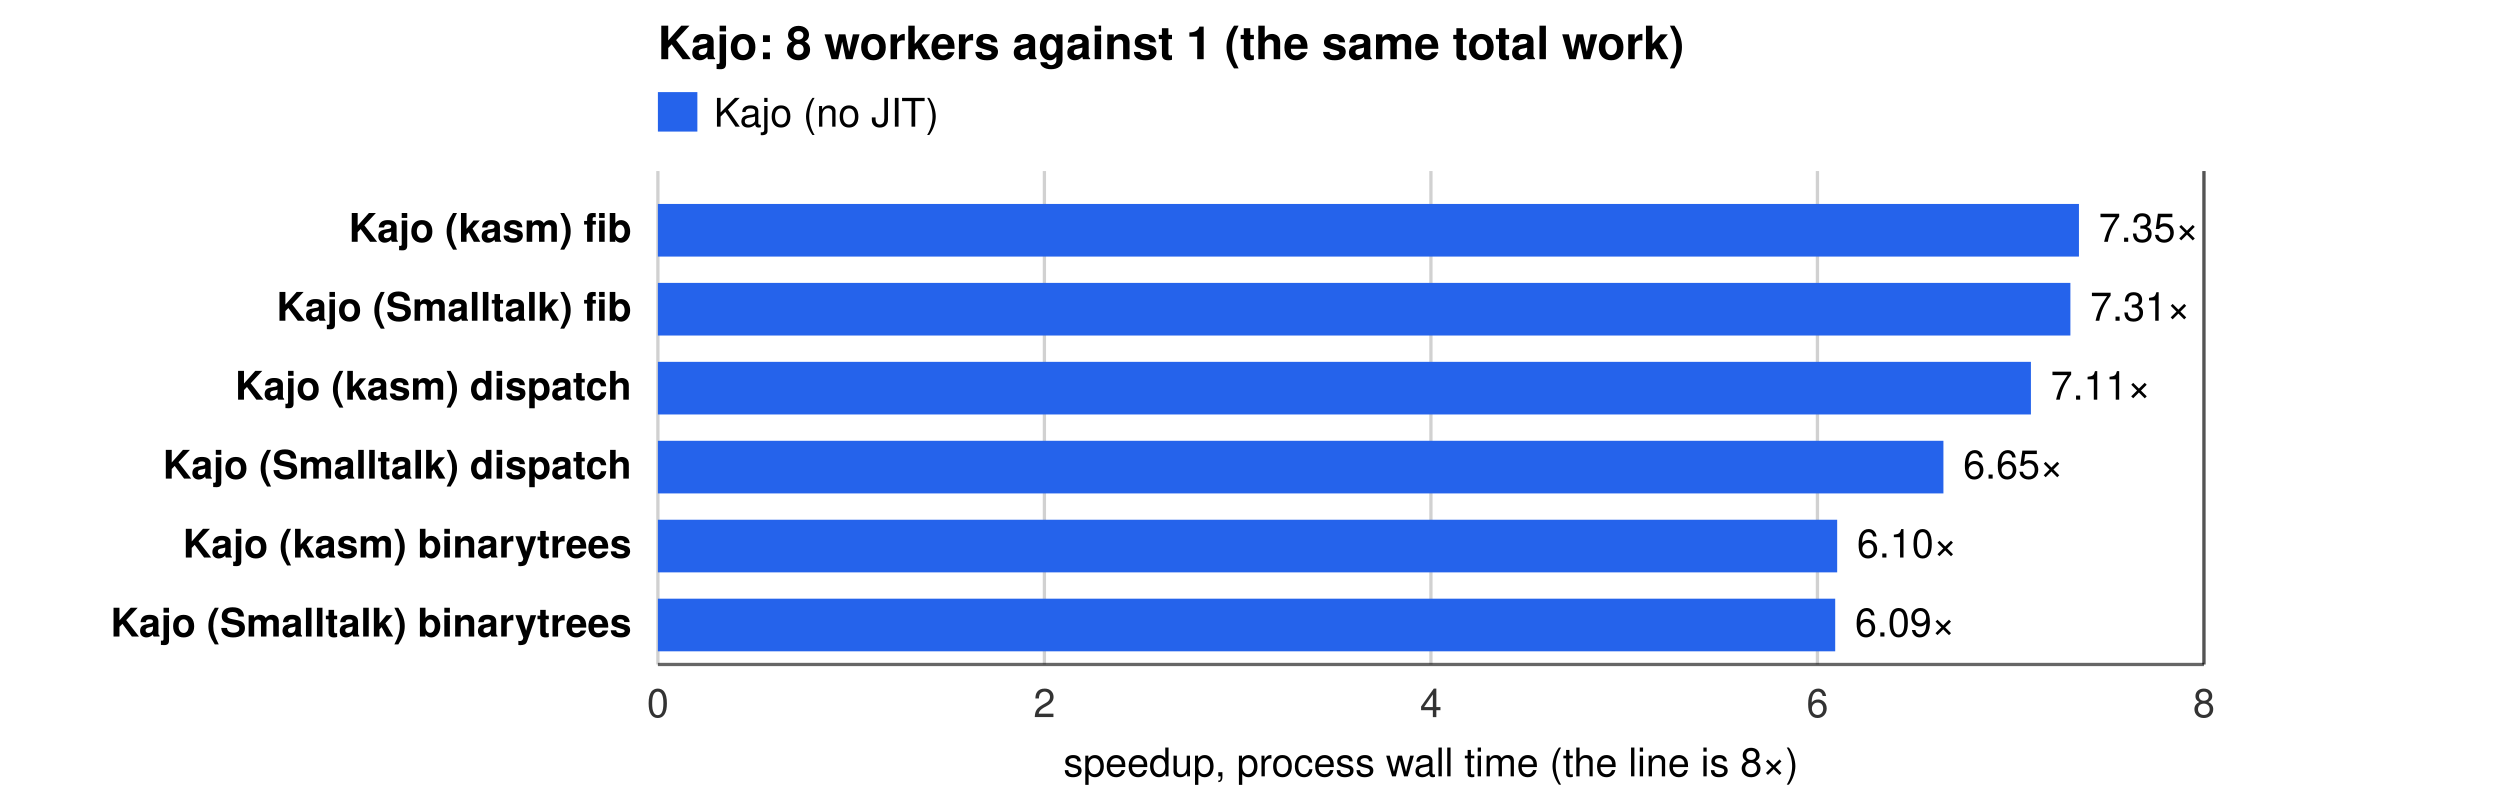
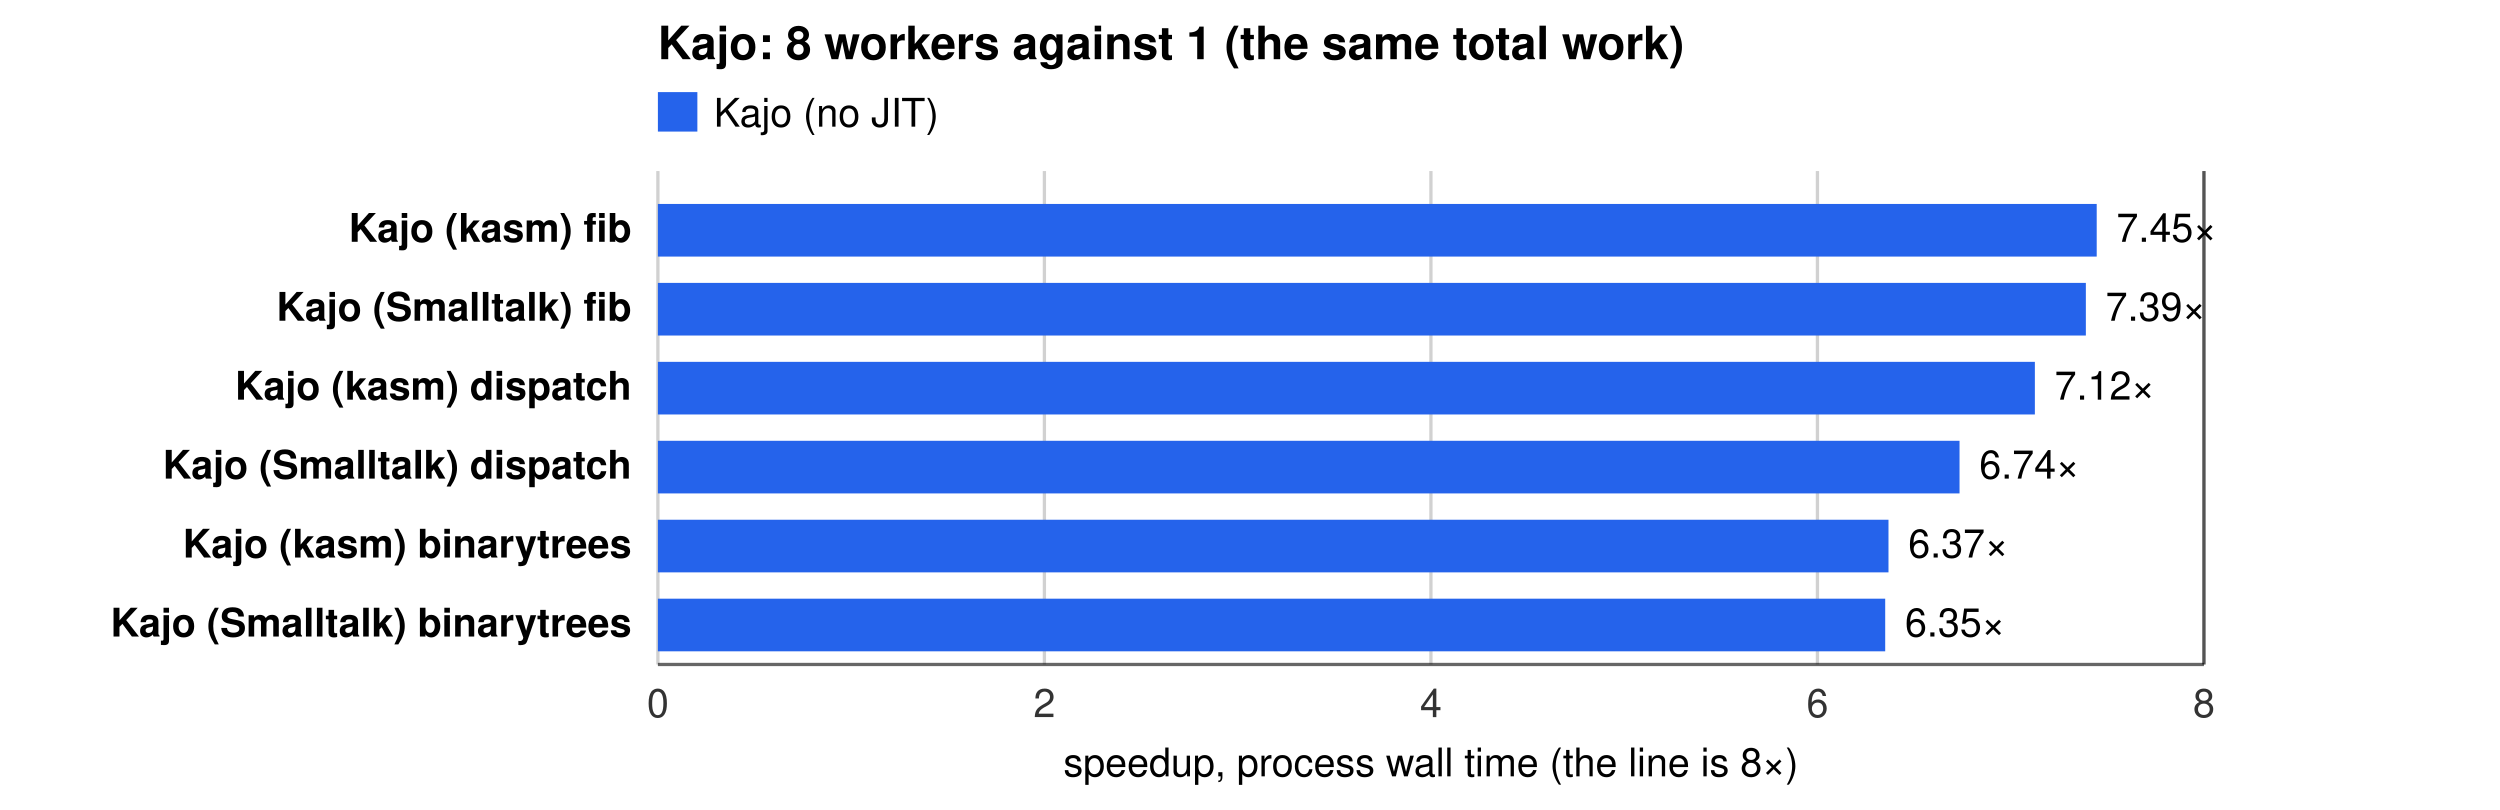
<svg xmlns="http://www.w3.org/2000/svg" width="760" height="246" viewBox="0 0 760 246" font-family="-apple-system, BlinkMacSystemFont, 'Segoe UI', Helvetica, Arial, sans-serif" font-size="12" role="img" aria-label="Kajo: 8 workers against 1 (the same total work)">
  <g fill="currentColor">
    <text x="200" y="18" font-size="14" font-weight="600">Kajo: 8 workers against 1 (the same total work)</text>
  </g>
  <rect x="200" y="28" width="12" height="12" fill="#2563eb" />
  <text x="217" y="38.5" fill="currentColor">Kajo (no JIT)</text>
  <g stroke="currentColor" stroke-opacity="0.18">
    <line x1="200.0" y1="52" x2="200.0" y2="202" />
    <line x1="317.5" y1="52" x2="317.5" y2="202" />
    <line x1="435.0" y1="52" x2="435.0" y2="202" />
    <line x1="552.5" y1="52" x2="552.5" y2="202" />
    <line x1="670.0" y1="52" x2="670.0" y2="202" />
  </g>
  <line x1="200" y1="202" x2="670" y2="202" stroke="currentColor" stroke-opacity="0.6" />
  <g fill="currentColor" fill-opacity="0.8" text-anchor="middle">
    <text x="200.0" y="218">0</text>
    <text x="317.5" y="218">2</text>
    <text x="435.0" y="218">4</text>
    <text x="552.5" y="218">6</text>
    <text x="670.0" y="218">8</text>
  </g>
  <text x="435.0" y="236" fill="currentColor" text-anchor="middle">speedup, process wall time (the line is 8×)</text>
  <line x1="670.0" y1="52" x2="670.0" y2="202" stroke="currentColor" stroke-opacity="0.6" />
  <text x="192" y="73.5" fill="currentColor" text-anchor="end" font-weight="600">Kajo (kasm) fib</text>
-   <rect x="200.0" y="62" width="432.0" height="16" fill="#2563eb" />
-   <text x="638.0" y="73.5" fill="currentColor">7.35×</text>
+   <rect x="200.0" y="62" width="437.4" height="16" fill="#2563eb" />
+   <text x="643.4" y="73.5" fill="currentColor">7.45×</text>
  <text x="192" y="97.5" fill="currentColor" text-anchor="end" font-weight="600">Kajo (Smalltalk) fib</text>
-   <rect x="200.0" y="86" width="429.4" height="16" fill="#2563eb" />
-   <text x="635.4" y="97.5" fill="currentColor">7.31×</text>
+   <rect x="200.0" y="86" width="434.1" height="16" fill="#2563eb" />
+   <text x="640.1" y="97.5" fill="currentColor">7.39×</text>
  <text x="192" y="121.5" fill="currentColor" text-anchor="end" font-weight="600">Kajo (kasm) dispatch</text>
-   <rect x="200.0" y="110" width="417.4" height="16" fill="#2563eb" />
-   <text x="623.4" y="121.5" fill="currentColor">7.11×</text>
+   <rect x="200.0" y="110" width="418.6" height="16" fill="#2563eb" />
+   <text x="624.6" y="121.5" fill="currentColor">7.12×</text>
  <text x="192" y="145.5" fill="currentColor" text-anchor="end" font-weight="600">Kajo (Smalltalk) dispatch</text>
-   <rect x="200.0" y="134" width="390.8" height="16" fill="#2563eb" />
-   <text x="596.8" y="145.5" fill="currentColor">6.65×</text>
+   <rect x="200.0" y="134" width="395.7" height="16" fill="#2563eb" />
+   <text x="601.7" y="145.5" fill="currentColor">6.74×</text>
  <text x="192" y="169.5" fill="currentColor" text-anchor="end" font-weight="600">Kajo (kasm) binarytrees</text>
-   <rect x="200.0" y="158" width="358.5" height="16" fill="#2563eb" />
-   <text x="564.5" y="169.5" fill="currentColor">6.10×</text>
+   <rect x="200.0" y="158" width="374.1" height="16" fill="#2563eb" />
+   <text x="580.1" y="169.5" fill="currentColor">6.37×</text>
  <text x="192" y="193.5" fill="currentColor" text-anchor="end" font-weight="600">Kajo (Smalltalk) binarytrees</text>
-   <rect x="200.0" y="182" width="357.9" height="16" fill="#2563eb" />
-   <text x="563.9" y="193.5" fill="currentColor">6.09×</text>
+   <rect x="200.0" y="182" width="373.1" height="16" fill="#2563eb" />
+   <text x="579.1" y="193.5" fill="currentColor">6.35×</text>
</svg>
